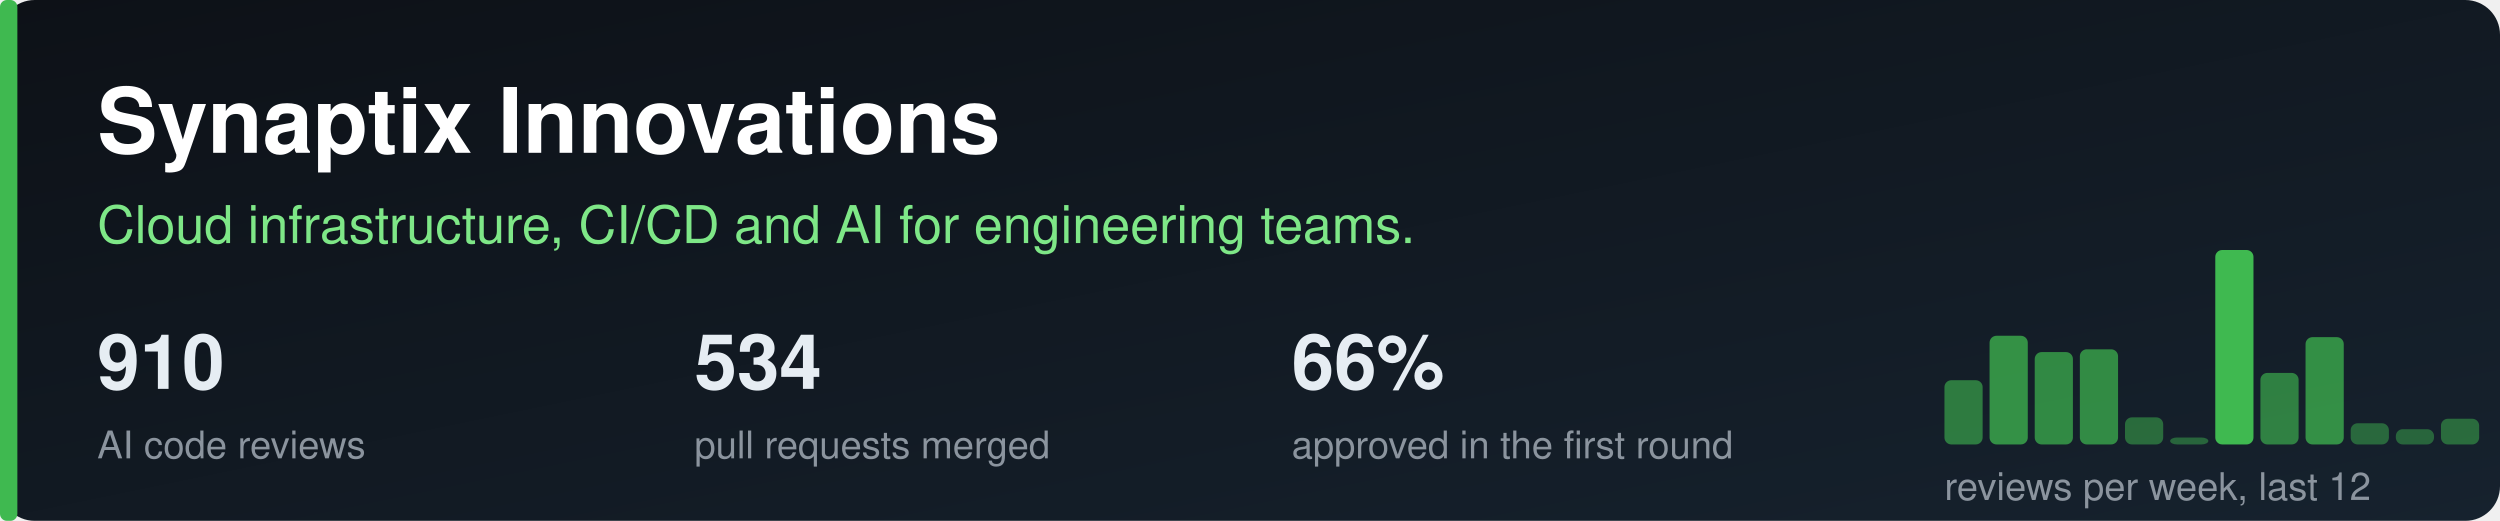
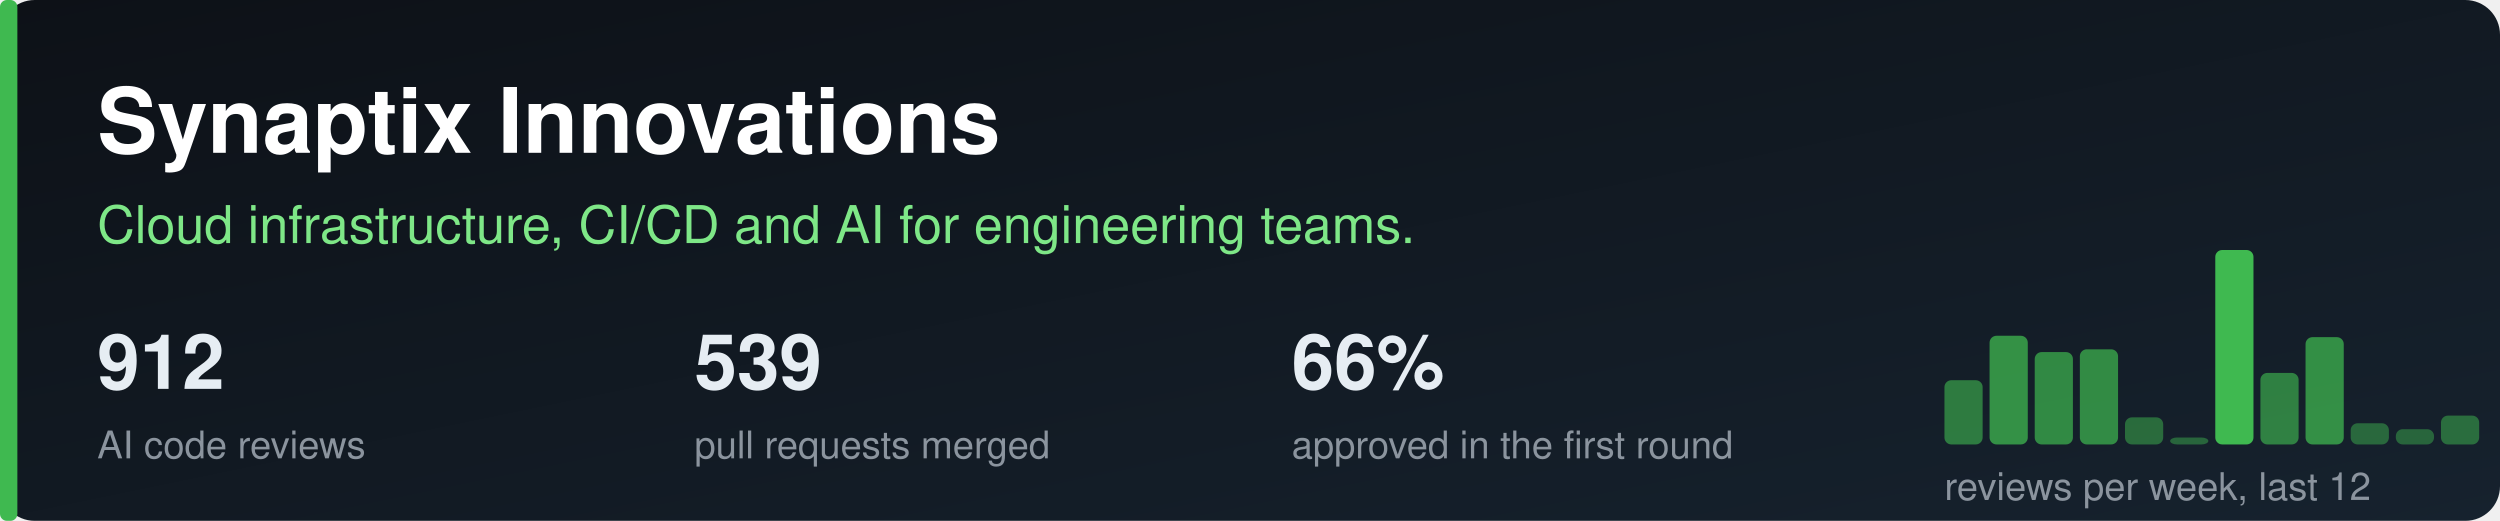
<svg xmlns="http://www.w3.org/2000/svg" width="720" height="150" viewBox="0 0 720 150" role="img" aria-label="Synaptix Innovations">
  <defs>
    <linearGradient id="g" x1="0" y1="0" x2="1" y2="1">
      <stop offset="0" stop-color="#0d1117" />
      <stop offset="1" stop-color="#16222e" />
    </linearGradient>
  </defs>
  <style>text{font-family:-apple-system,Segoe UI,Helvetica,Arial,sans-serif}.n{font-size:22px;font-weight:600;fill:#e6edf3}.l{font-size:11px;fill:#8b949e}</style>
  <rect width="720" height="150" rx="10" fill="url(#g)" />
  <rect x="0" y="0" width="5" height="150" rx="2" fill="#3fb950" />
  <text x="28" y="44" font-size="26" font-weight="700" fill="#ffffff">Synaptix Innovations</text>
  <text x="28" y="70" font-size="15" fill="#7ee787">Cloud infrastructure, CI/CD and AI for engineering teams.</text>
-   <text class="n" x="28" y="112">910</text>
+   <text class="n" x="28" y="112">912</text>
  <text class="l" x="28" y="132">AI code reviews</text>
-   <text class="n" x="200" y="112">534</text>
+   <text class="n" x="200" y="112">539</text>
  <text class="l" x="200" y="132">pull requests merged</text>
  <text class="n" x="372" y="112">66%</text>
  <text class="l" x="372" y="132">approved in the first round</text>
  <rect x="560" y="109.5" width="11" height="18.5" rx="2" fill="#3fb950" opacity="0.60" />
  <rect x="573" y="96.7" width="11" height="31.3" rx="2" fill="#3fb950" opacity="0.74" />
  <rect x="586" y="101.4" width="11" height="26.6" rx="2" fill="#3fb950" opacity="0.69" />
  <rect x="599" y="100.6" width="11" height="27.4" rx="2" fill="#3fb950" opacity="0.70" />
  <rect x="612" y="120.2" width="11" height="7.8" rx="2" fill="#3fb950" opacity="0.49" />
  <rect x="625" y="126.0" width="11" height="2.0" rx="2" fill="#3fb950" opacity="0.45" />
  <rect x="638" y="72.0" width="11" height="56.0" rx="2" fill="#3fb950" opacity="1.00" />
  <rect x="651" y="107.4" width="11" height="20.6" rx="2" fill="#3fb950" opacity="0.63" />
  <rect x="664" y="97.1" width="11" height="30.9" rx="2" fill="#3fb950" opacity="0.73" />
  <rect x="677" y="121.9" width="11" height="6.1" rx="2" fill="#3fb950" opacity="0.47" />
  <rect x="690" y="123.6" width="11" height="4.4" rx="2" fill="#3fb950" opacity="0.45" />
-   <rect x="703" y="120.6" width="11" height="7.4" rx="2" fill="#3fb950" opacity="0.49" />
+   <rect x="703" y="119.7" width="11" height="8.3" rx="2" fill="#3fb950" opacity="0.50" />
  <text class="l" x="560" y="144">reviews per week, last 12</text>
</svg>
